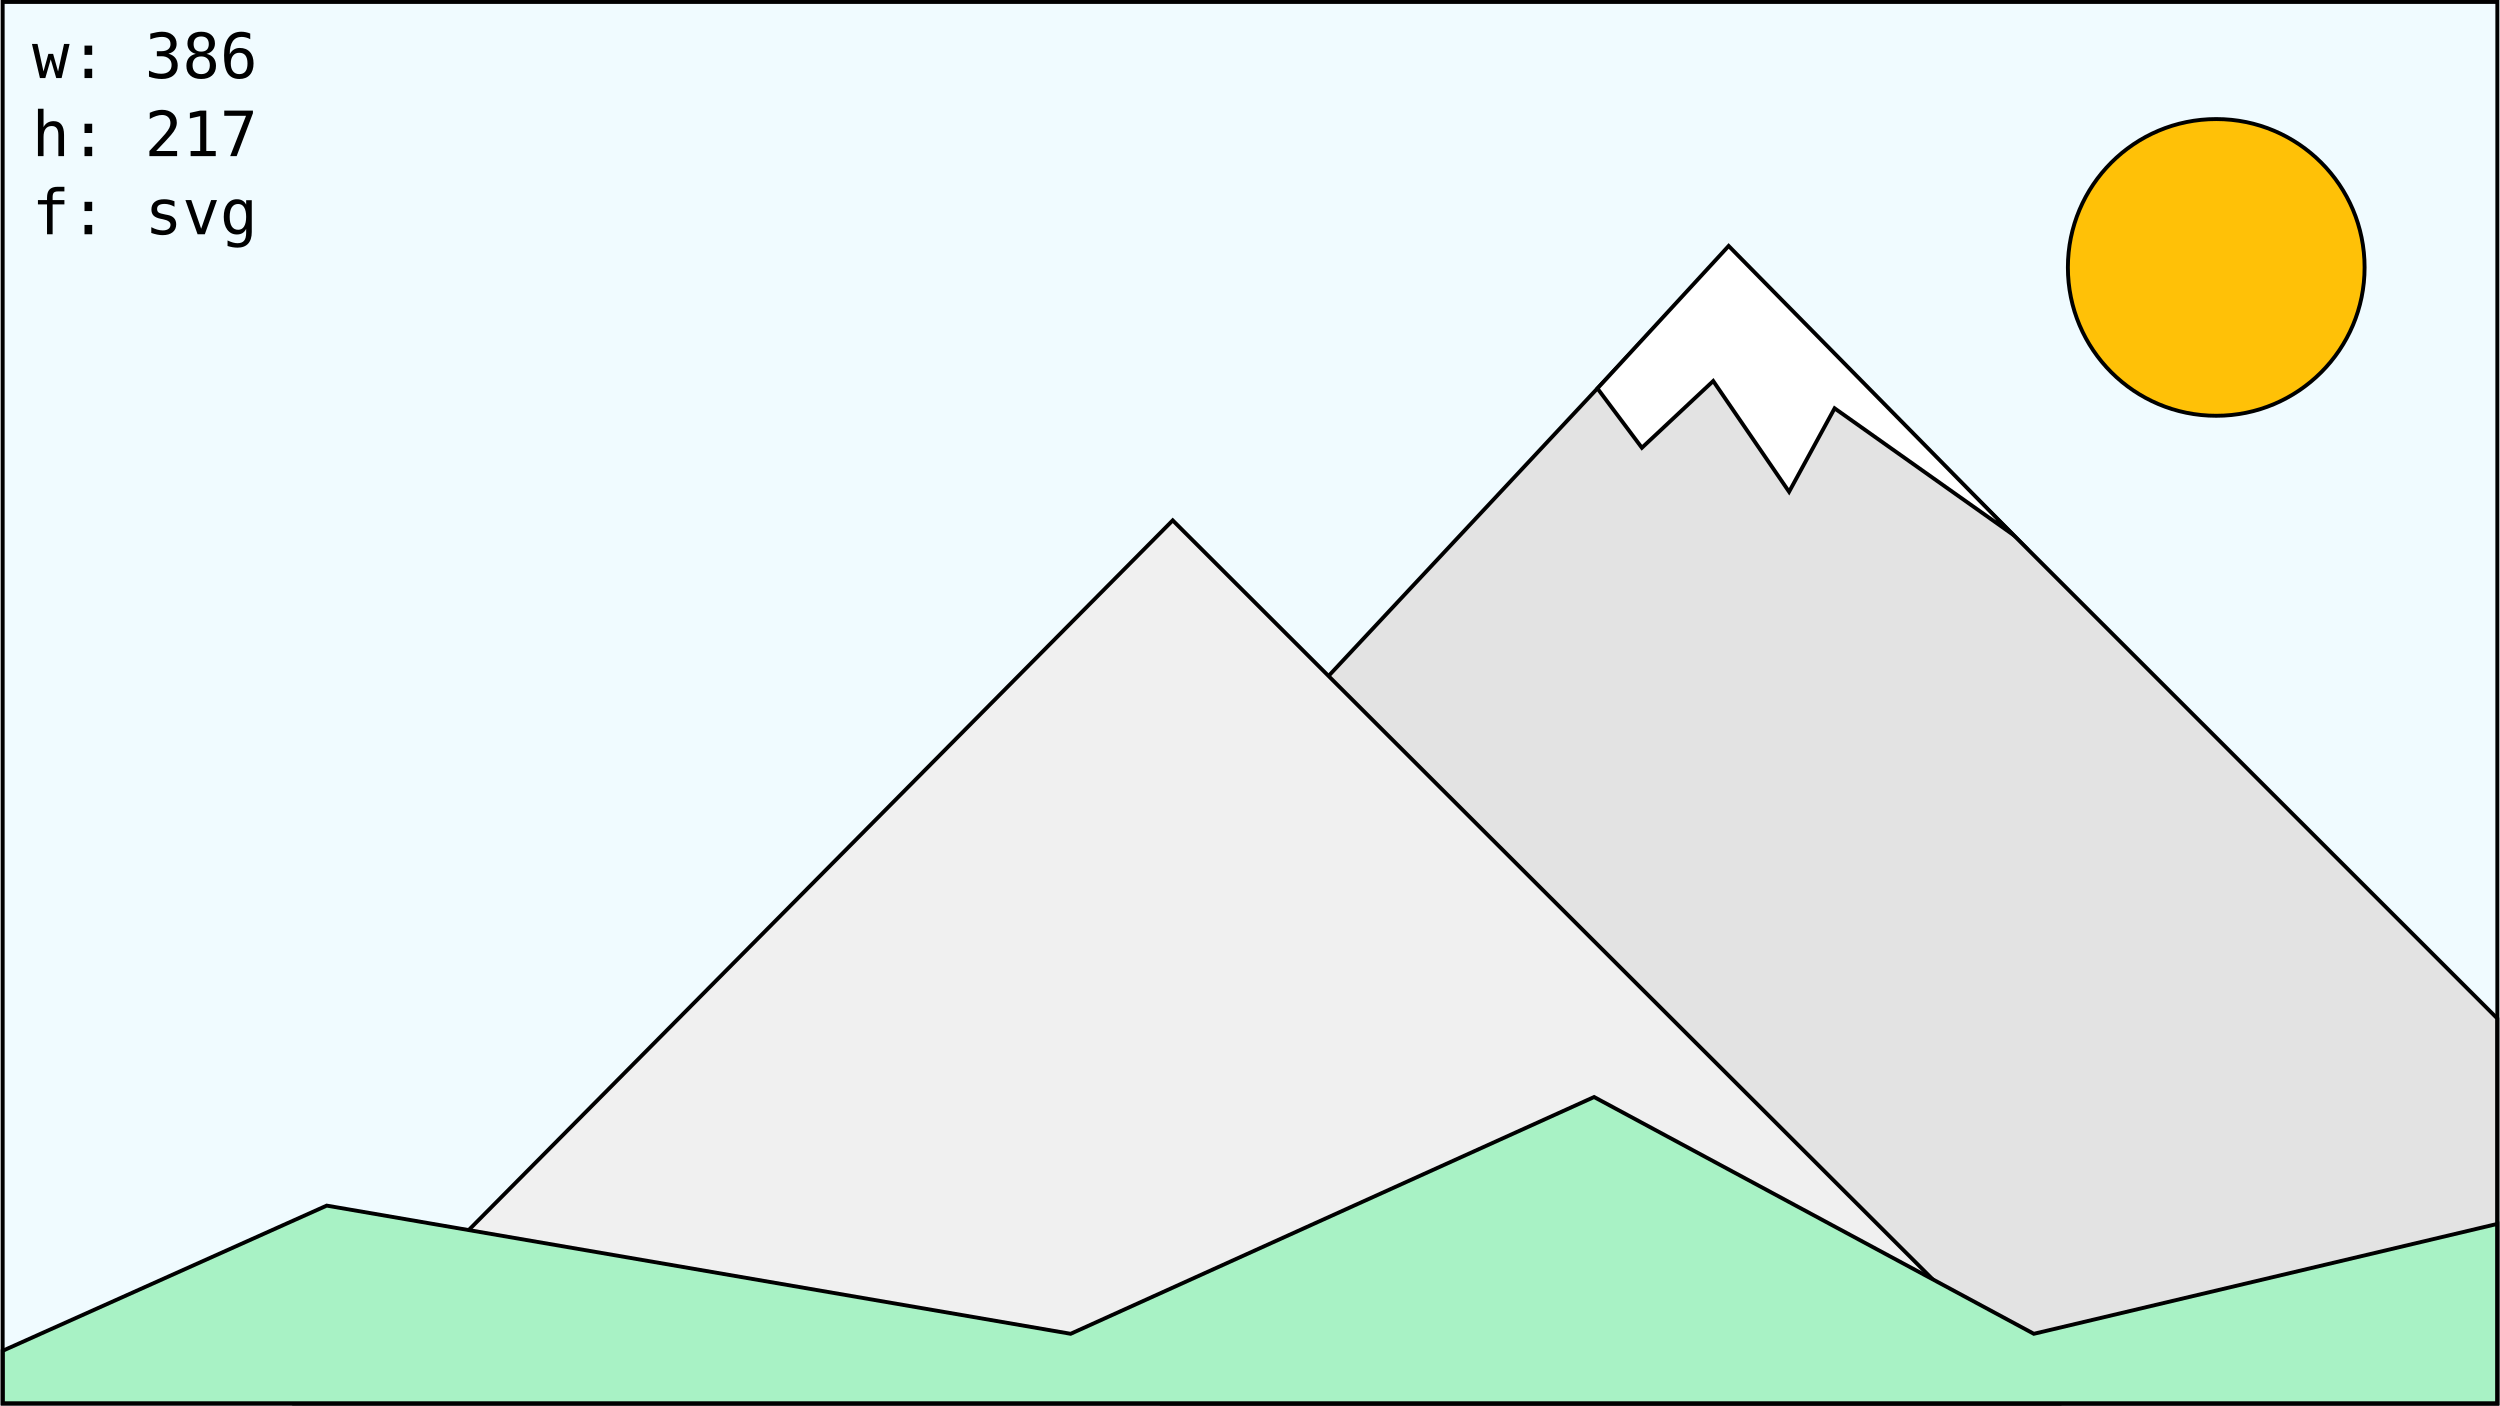
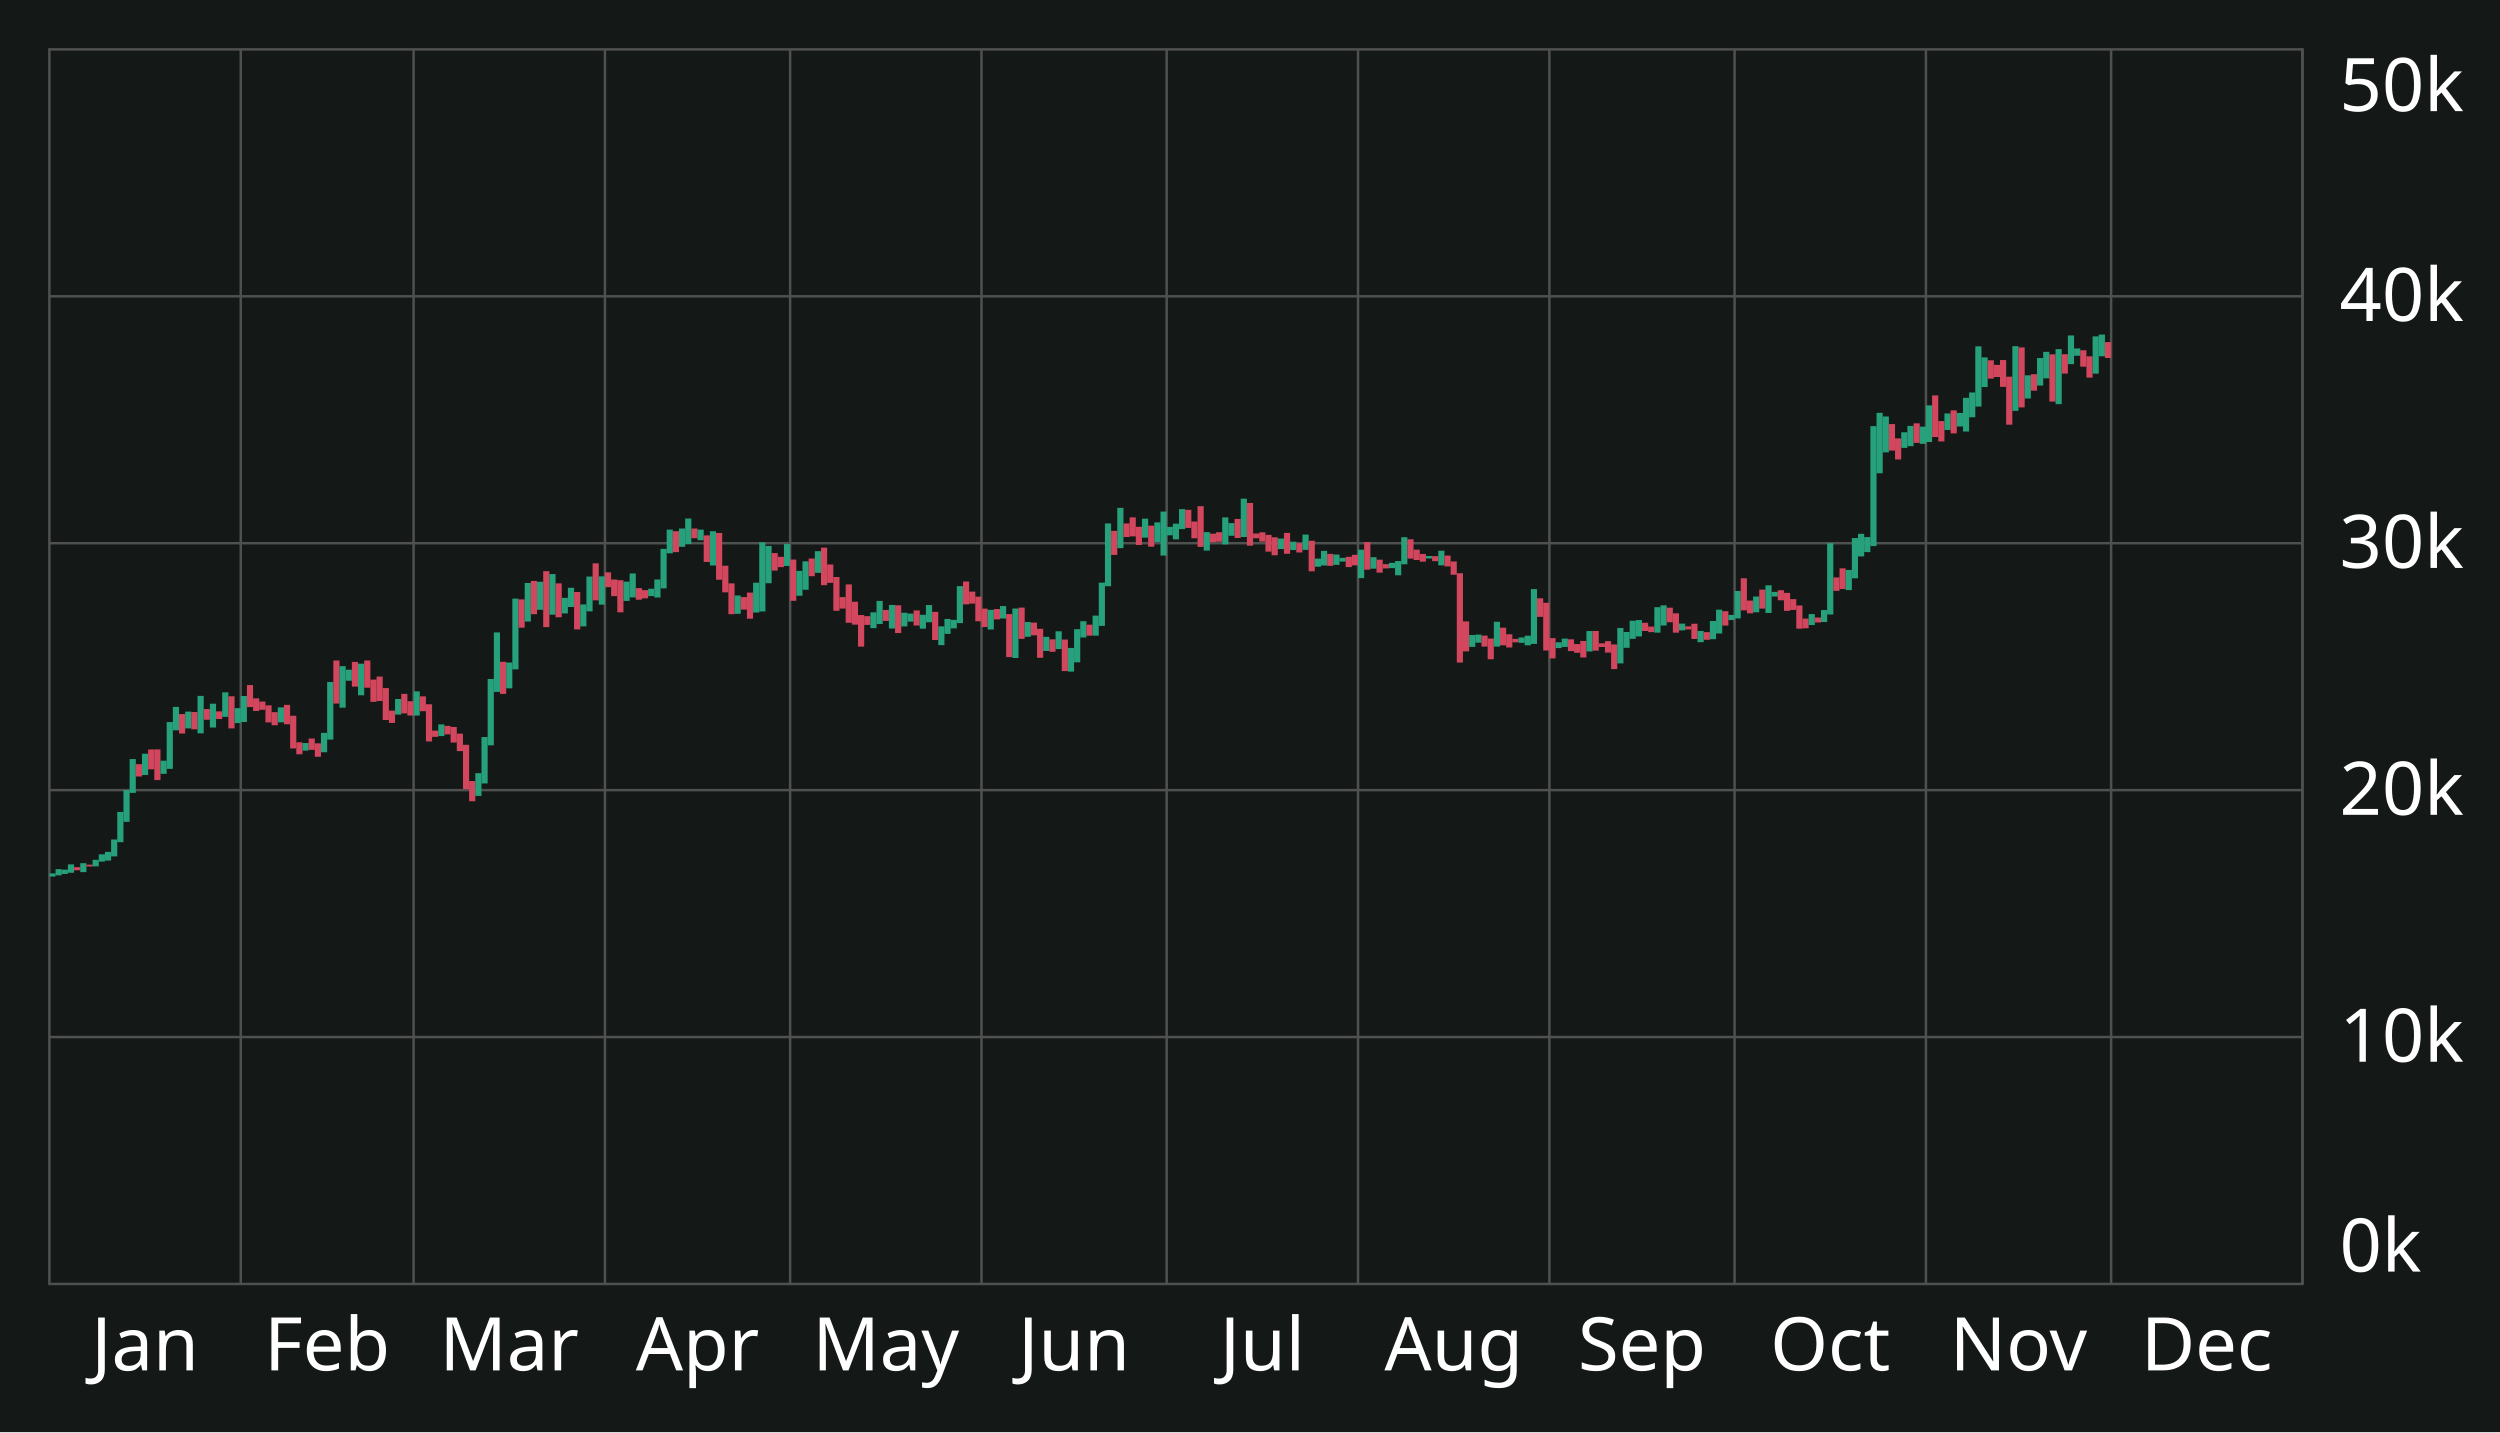
- <svg xmlns="http://www.w3.org/2000/svg" width="386" height="217" viewBox="0 0 640 360" fill="none">
-   <rect width="640" height="360" fill="#F0FBFF" />
-   <path d="M297.437 359V359.5H297.937H639H639.5V359V261.09V260.883L639.353 260.736L442.685 64.201L442.319 63.836L441.966 64.213L297.572 218.656L297.437 218.8V218.997V359Z" fill="#E3E3E3" stroke="black" />
-   <path d="M409 99.5L442.603 63L515.5 137L469.744 104.591L458.083 125.97L438.648 97.595L420.379 114.698L409 99.5Z" fill="white" stroke="black" stroke-miterlimit="16" />
-   <path d="M525.5 359.5H526.708L525.853 358.646L300.558 133.646L300.203 133.292L299.85 133.648L76.645 358.648L75.8 359.5H77H189H525.5Z" fill="#F0F0F0" stroke="black" />
-   <path d="M274.059 341.648L83.5 308.816L0.5 346V359.5H639.5V313.5L520.776 341.648L408.134 281L274.059 341.648Z" fill="#A8F2C5" stroke="black" />
-   <path d="M605.5 68.502C605.5 89.487 588.487 106.5 567.502 106.5C546.513 106.5 529.5 89.487 529.5 68.502C529.5 47.513 546.513 30.5 567.502 30.5C588.487 30.5 605.5 47.513 605.5 68.502Z" fill="#FFC107" stroke="black" />
-   <rect x="0.5" y="0.5" width="639" height="359" stroke="black" />
-   <text x="8" y="20" font-family="Roboto Mono, monospace" font-size="16" fill="#000000">w: 386</text>
-   <text x="8" y="40" font-family="Roboto Mono, monospace" font-size="16" fill="#000000">h: 217</text>
-   <text x="8" y="60" font-family="Roboto Mono, monospace" font-size="16" fill="#000000">f: svg</text>
+ <svg xmlns="http://www.w3.org/2000/svg" width="405" height="232" viewBox="0 0 405 232" fill="none">
+   <rect x="0" y="0" width="405" height="232" fill="#141817" />
+   <polygon points="8,8 373,8 373,208 8,208" stroke="#4F5150" stroke-width="0.4" />
+   <text x="23.5" y="222" fill="white" font-family="system-ui" font-size="12" text-anchor="middle">Jan</text>
+   <line x1="39" y1="8" x2="39" y2="208" stroke="#4F5150" stroke-width="0.4" />
+   <text x="53" y="222" fill="white" font-family="system-ui" font-size="12" text-anchor="middle">Feb</text>
+   <line x1="67" y1="8" x2="67" y2="208" stroke="#4F5150" stroke-width="0.4" />
+   <text x="82.5" y="222" fill="white" font-family="system-ui" font-size="12" text-anchor="middle">Mar</text>
+   <line x1="98" y1="8" x2="98" y2="208" stroke="#4F5150" stroke-width="0.4" />
+   <text x="113" y="222" fill="white" font-family="system-ui" font-size="12" text-anchor="middle">Apr</text>
+   <line x1="128" y1="8" x2="128" y2="208" stroke="#4F5150" stroke-width="0.4" />
+   <text x="143.5" y="222" fill="white" font-family="system-ui" font-size="12" text-anchor="middle">May</text>
+   <line x1="159" y1="8" x2="159" y2="208" stroke="#4F5150" stroke-width="0.4" />
+   <text x="174" y="222" fill="white" font-family="system-ui" font-size="12" text-anchor="middle">Jun</text>
+   <line x1="189" y1="8" x2="189" y2="208" stroke="#4F5150" stroke-width="0.4" />
+   <text x="204.5" y="222" fill="white" font-family="system-ui" font-size="12" text-anchor="middle">Jul</text>
+   <line x1="220" y1="8" x2="220" y2="208" stroke="#4F5150" stroke-width="0.4" />
+   <text x="235.5" y="222" fill="white" font-family="system-ui" font-size="12" text-anchor="middle">Aug</text>
+   <line x1="251" y1="8" x2="251" y2="208" stroke="#4F5150" stroke-width="0.4" />
+   <text x="266" y="222" fill="white" font-family="system-ui" font-size="12" text-anchor="middle">Sep</text>
+   <line x1="281" y1="8" x2="281" y2="208" stroke="#4F5150" stroke-width="0.4" />
+   <text x="296.5" y="222" fill="white" font-family="system-ui" font-size="12" text-anchor="middle">Oct</text>
+   <line x1="312" y1="8" x2="312" y2="208" stroke="#4F5150" stroke-width="0.4" />
+   <text x="327" y="222" fill="white" font-family="system-ui" font-size="12" text-anchor="middle">Nov</text>
+   <line x1="342" y1="8" x2="342" y2="208" stroke="#4F5150" stroke-width="0.4" />
+   <text x="357.5" y="222" fill="white" font-family="system-ui" font-size="12" text-anchor="middle">Dec</text>
+   <line x1="373" y1="8" x2="373" y2="208" stroke="#4F5150" stroke-width="0.4" />
+   <line x1="8" y1="168" x2="373" y2="168" stroke="#4F5150" stroke-width="0.4" />
+   <line x1="8" y1="128" x2="373" y2="128" stroke="#4F5150" stroke-width="0.4" />
+   <line x1="8" y1="88" x2="373" y2="88" stroke="#4F5150" stroke-width="0.4" />
+   <line x1="8" y1="48" x2="373" y2="48" stroke="#4F5150" stroke-width="0.4" />
+   <text x="379" y="206" fill="white" font-family="system-ui" font-size="12" text-anchor="left"> 0k</text>
+   <text x="379" y="172" fill="white" font-family="system-ui" font-size="12" text-anchor="left">10k</text>
+   <text x="379" y="132" fill="white" font-family="system-ui" font-size="12" text-anchor="left">20k</text>
+   <text x="379" y="92" fill="white" font-family="system-ui" font-size="12" text-anchor="left">30k</text>
+   <text x="379" y="52" fill="white" font-family="system-ui" font-size="12" text-anchor="left">40k</text>
+   <text x="379" y="18" fill="white" font-family="system-ui" font-size="12" text-anchor="left">50k</text>
+   <line x1="8.5" y1="142.004" x2="8.5" y2="141.488" stroke="#26A17B" stroke-width="1" />
+   <line x1="9.5" y1="141.805" x2="9.5" y2="140.803" stroke="#26A17B" stroke-width="1" />
+   <line x1="10.5" y1="141.579" x2="10.5" y2="140.886" stroke="#26A17B" stroke-width="1" />
+   <line x1="11.5" y1="141.389" x2="11.5" y2="140.033" stroke="#26A17B" stroke-width="1" />
+   <line x1="12.5" y1="140.988" x2="12.5" y2="140.481" stroke="#D2475E" stroke-width="1" />
+   <line x1="13.5" y1="141.284" x2="13.5" y2="139.836" stroke="#26A17B" stroke-width="1" />
+   <line x1="14.5" y1="140.368" x2="14.5" y2="140.072" stroke="#D2475E" stroke-width="1" />
+   <line x1="15.5" y1="140.356" x2="15.5" y2="139.292" stroke="#26A17B" stroke-width="1" />
+   <line x1="16.5" y1="139.581" x2="16.5" y2="138.405" stroke="#26A17B" stroke-width="1" />
+   <line x1="17.5" y1="139.415" x2="17.5" y2="138.004" stroke="#26A17B" stroke-width="1" />
+   <line x1="18.5" y1="138.738" x2="18.5" y2="136" stroke="#26A17B" stroke-width="1" />
+   <line x1="19.5" y1="136.432" x2="19.5" y2="131.532" stroke="#26A17B" stroke-width="1" />
+   <line x1="20.5" y1="133.144" x2="20.5" y2="128" stroke="#26A17B" stroke-width="1" />
+   <line x1="21.5" y1="128.448" x2="21.5" y2="122.968" stroke="#26A17B" stroke-width="1" />
+   <line x1="22.5" y1="125.796" x2="22.5" y2="123.797" stroke="#D2475E" stroke-width="1" />
+   <line x1="23.5" y1="125.554" x2="23.5" y2="122.104" stroke="#26A17B" stroke-width="1" />
+   <line x1="24.5" y1="124.635" x2="24.5" y2="121.41" stroke="#D2475E" stroke-width="1" />
+   <line x1="25.5" y1="126.371" x2="25.5" y2="121.4" stroke="#D2475E" stroke-width="1" />
+   <line x1="26.5" y1="125.363" x2="26.5" y2="123.232" stroke="#26A17B" stroke-width="1" />
+   <line x1="27.5" y1="124.555" x2="27.5" y2="116.976" stroke="#26A17B" stroke-width="1" />
+   <line x1="28.5" y1="118.312" x2="28.5" y2="114.513" stroke="#26A17B" stroke-width="1" />
+   <line x1="29.5" y1="118.831" x2="29.5" y2="115.685" stroke="#D2475E" stroke-width="1" />
+   <line x1="30.5" y1="118" x2="30.5" y2="115.28" stroke="#26A17B" stroke-width="1" />
+   <line x1="31.5" y1="118.148" x2="31.5" y2="115.351" stroke="#D2475E" stroke-width="1" />
+   <line x1="32.5" y1="118.8" x2="32.5" y2="112.733" stroke="#26A17B" stroke-width="1" />
+   <line x1="33.5" y1="116.6" x2="33.5" y2="114.87" stroke="#D2475E" stroke-width="1" />
+   <line x1="34.5" y1="117.86" x2="34.5" y2="114" stroke="#26A17B" stroke-width="1" />
+   <line x1="35.5" y1="116.486" x2="35.5" y2="115.244" stroke="#D2475E" stroke-width="1" />
+   <line x1="36.5" y1="116.129" x2="36.5" y2="112.158" stroke="#26A17B" stroke-width="1" />
+   <line x1="37.5" y1="118" x2="37.5" y2="112.798" stroke="#D2475E" stroke-width="1" />
+   <line x1="38.5" y1="117.141" x2="38.5" y2="114.72" stroke="#26A17B" stroke-width="1" />
+   <line x1="39.5" y1="116.959" x2="39.5" y2="112.749" stroke="#26A17B" stroke-width="1" />
+   <line x1="40.5" y1="114.547" x2="40.5" y2="110.98" stroke="#D2475E" stroke-width="1" />
+   <line x1="41.5" y1="115.182" x2="41.5" y2="113.137" stroke="#D2475E" stroke-width="1" />
+   <line x1="42.5" y1="114.984" x2="42.5" y2="113.649" stroke="#D2475E" stroke-width="1" />
+   <line x1="43.5" y1="117.028" x2="43.5" y2="114.267" stroke="#D2475E" stroke-width="1" />
+   <line x1="44.5" y1="117.487" x2="44.5" y2="115.367" stroke="#D2475E" stroke-width="1" />
+   <line x1="45.5" y1="117.017" x2="45.5" y2="114.599" stroke="#26A17B" stroke-width="1" />
+   <line x1="46.5" y1="117.337" x2="46.5" y2="114.192" stroke="#D2475E" stroke-width="1" />
+   <line x1="47.5" y1="121.248" x2="47.5" y2="115.954" stroke="#D2475E" stroke-width="1" />
+   <line x1="48.5" y1="122.196" x2="48.5" y2="120.247" stroke="#D2475E" stroke-width="1" />
+   <line x1="49.5" y1="121.601" x2="49.5" y2="120.375" stroke="#26A17B" stroke-width="1" />
+   <line x1="50.5" y1="121.48" x2="50.5" y2="119.64" stroke="#D2475E" stroke-width="1" />
+   <line x1="51.5" y1="122.596" x2="51.5" y2="120.42" stroke="#D2475E" stroke-width="1" />
+   <line x1="52.5" y1="121.869" x2="52.5" y2="118.724" stroke="#26A17B" stroke-width="1" />
+   <line x1="53.5" y1="119.811" x2="53.5" y2="110.48" stroke="#26A17B" stroke-width="1" />
+   <line x1="54.5" y1="113.979" x2="54.5" y2="107" stroke="#D2475E" stroke-width="1" />
+   <line x1="55.5" y1="114.643" x2="55.5" y2="107.916" stroke="#26A17B" stroke-width="1" />
+   <line x1="56.5" y1="110.28" x2="56.5" y2="108.492" stroke="#26A17B" stroke-width="1" />
+   <line x1="57.5" y1="111.23" x2="57.5" y2="107.232" stroke="#D2475E" stroke-width="1" />
+   <line x1="58.5" y1="112.637" x2="58.5" y2="107.515" stroke="#26A17B" stroke-width="1" />
+   <line x1="59.5" y1="111.407" x2="59.5" y2="107" stroke="#D2475E" stroke-width="1" />
+   <line x1="60.5" y1="113.701" x2="60.5" y2="110.096" stroke="#D2475E" stroke-width="1" />
+   <line x1="61.5" y1="113.568" x2="61.5" y2="109.602" stroke="#D2475E" stroke-width="1" />
+   <line x1="62.5" y1="116.635" x2="62.5" y2="111.471" stroke="#D2475E" stroke-width="1" />
+   <line x1="63.5" y1="117.112" x2="63.5" y2="115.123" stroke="#D2475E" stroke-width="1" />
+   <line x1="64.5" y1="115.763" x2="64.5" y2="113.24" stroke="#26A17B" stroke-width="1" />
+   <line x1="65.5" y1="115.573" x2="65.5" y2="112.408" stroke="#D2475E" stroke-width="1" />
+   <line x1="66.5" y1="115.916" x2="66.5" y2="113.6" stroke="#D2475E" stroke-width="1" />
+   <line x1="67.5" y1="115.92" x2="67.5" y2="112" stroke="#26A17B" stroke-width="1" />
+   <line x1="68.5" y1="115.216" x2="68.5" y2="112.812" stroke="#D2475E" stroke-width="1" />
+   <line x1="69.5" y1="120.115" x2="69.5" y2="114.092" stroke="#D2475E" stroke-width="1" />
+   <line x1="70.5" y1="119.372" x2="70.5" y2="118.36" stroke="#D2475E" stroke-width="1" />
+   <line x1="71.5" y1="119.243" x2="71.5" y2="117.352" stroke="#26A17B" stroke-width="1" />
+   <line x1="72.5" y1="118.968" x2="72.5" y2="117.591" stroke="#D2475E" stroke-width="1" />
+   <line x1="73.5" y1="120.292" x2="73.5" y2="117.768" stroke="#D2475E" stroke-width="1" />
+   <line x1="74.5" y1="121.68" x2="74.5" y2="118.852" stroke="#D2475E" stroke-width="1" />
+   <line x1="75.5" y1="127.829" x2="75.5" y2="120.66" stroke="#D2475E" stroke-width="1" />
+   <line x1="76.5" y1="129.804" x2="76.5" y2="126.529" stroke="#D2475E" stroke-width="1" />
+   <line x1="77.5" y1="128.94" x2="77.5" y2="125.254" stroke="#26A17B" stroke-width="1" />
+   <line x1="78.5" y1="126.918" x2="78.5" y2="119.4" stroke="#26A17B" stroke-width="1" />
+   <line x1="79.5" y1="120.744" x2="79.5" y2="110" stroke="#26A17B" stroke-width="1" />
+   <line x1="80.5" y1="112.094" x2="80.5" y2="102.453" stroke="#26A17B" stroke-width="1" />
+   <line x1="81.5" y1="112.412" x2="81.5" y2="107.212" stroke="#D2475E" stroke-width="1" />
+   <line x1="82.5" y1="111.508" x2="82.5" y2="107.33" stroke="#26A17B" stroke-width="1" />
+   <line x1="83.5" y1="108.44" x2="83.5" y2="96.973" stroke="#26A17B" stroke-width="1" />
+   <line x1="84.5" y1="101.688" x2="84.5" y2="97.101" stroke="#D2475E" stroke-width="1" />
+   <line x1="85.5" y1="100.691" x2="85.5" y2="94.44" stroke="#26A17B" stroke-width="1" />
+   <line x1="86.5" y1="99.502" x2="86.5" y2="94.112" stroke="#D2475E" stroke-width="1" />
+   <line x1="87.5" y1="98.788" x2="87.5" y2="94.246" stroke="#26A17B" stroke-width="1" />
+   <line x1="88.5" y1="101.593" x2="88.5" y2="92.528" stroke="#D2475E" stroke-width="1" />
+   <line x1="89.5" y1="99.58" x2="89.5" y2="93" stroke="#26A17B" stroke-width="1" />
+   <line x1="90.5" y1="100" x2="90.5" y2="94.503" stroke="#D2475E" stroke-width="1" />
+   <line x1="91.5" y1="99.376" x2="91.5" y2="96.851" stroke="#26A17B" stroke-width="1" />
+   <line x1="92.5" y1="98.329" x2="92.5" y2="95.222" stroke="#26A17B" stroke-width="1" />
+   <line x1="93.5" y1="101.967" x2="93.5" y2="95.905" stroke="#D2475E" stroke-width="1" />
+   <line x1="94.5" y1="101.473" x2="94.5" y2="97.92" stroke="#26A17B" stroke-width="1" />
+   <line x1="95.5" y1="99.04" x2="95.5" y2="93.4" stroke="#26A17B" stroke-width="1" />
+   <line x1="96.5" y1="97.256" x2="96.5" y2="91.261" stroke="#D2475E" stroke-width="1" />
+   <line x1="97.5" y1="97.953" x2="97.5" y2="93.373" stroke="#26A17B" stroke-width="1" />
+   <line x1="98.5" y1="95.119" x2="98.5" y2="92.721" stroke="#D2475E" stroke-width="1" />
+   <line x1="99.5" y1="96.574" x2="99.5" y2="93.88" stroke="#D2475E" stroke-width="1" />
+   <line x1="100.5" y1="99.199" x2="100.5" y2="93.996" stroke="#D2475E" stroke-width="1" />
+   <line x1="101.5" y1="97.349" x2="101.5" y2="94.222" stroke="#26A17B" stroke-width="1" />
+   <line x1="102.5" y1="96.78" x2="102.5" y2="92.9" stroke="#26A17B" stroke-width="1" />
+   <line x1="103.5" y1="97.156" x2="103.5" y2="95.272" stroke="#D2475E" stroke-width="1" />
+   <line x1="104.5" y1="96.932" x2="104.5" y2="95.6" stroke="#D2475E" stroke-width="1" />
+   <line x1="105.5" y1="96.564" x2="105.5" y2="95.38" stroke="#26A17B" stroke-width="1" />
+   <line x1="106.5" y1="96.8" x2="106.5" y2="93.88" stroke="#26A17B" stroke-width="1" />
+   <line x1="107.5" y1="95.32" x2="107.5" y2="88.92" stroke="#26A17B" stroke-width="1" />
+   <line x1="108.5" y1="89.64" x2="108.5" y2="85.8" stroke="#26A17B" stroke-width="1" />
+   <line x1="109.5" y1="89.45" x2="109.5" y2="86.056" stroke="#D2475E" stroke-width="1" />
+   <line x1="110.5" y1="88.582" x2="110.5" y2="85.62" stroke="#26A17B" stroke-width="1" />
+   <line x1="111.5" y1="88.136" x2="111.5" y2="84" stroke="#26A17B" stroke-width="1" />
+   <line x1="112.5" y1="87.192" x2="112.5" y2="85.618" stroke="#D2475E" stroke-width="1" />
+   <line x1="113.5" y1="87.52" x2="113.5" y2="85.8" stroke="#26A17B" stroke-width="1" />
+   <line x1="114.5" y1="91.037" x2="114.5" y2="86.736" stroke="#D2475E" stroke-width="1" />
+   <line x1="115.5" y1="91.613" x2="115.5" y2="86.06" stroke="#26A17B" stroke-width="1" />
+   <line x1="116.5" y1="93.92" x2="116.5" y2="86.346" stroke="#D2475E" stroke-width="1" />
+   <line x1="117.5" y1="95.96" x2="117.5" y2="91.647" stroke="#D2475E" stroke-width="1" />
+   <line x1="118.5" y1="99.5" x2="118.5" y2="94.504" stroke="#D2475E" stroke-width="1" />
+   <line x1="119.5" y1="99.439" x2="119.5" y2="96.469" stroke="#26A17B" stroke-width="1" />
+   <line x1="120.5" y1="98.755" x2="120.5" y2="96.733" stroke="#D2475E" stroke-width="1" />
+   <line x1="121.5" y1="100.229" x2="121.5" y2="96" stroke="#D2475E" stroke-width="1" />
+   <line x1="122.5" y1="99.232" x2="122.5" y2="94.4" stroke="#26A17B" stroke-width="1" />
+   <line x1="123.5" y1="99.06" x2="123.5" y2="87.856" stroke="#26A17B" stroke-width="1" />
+   <line x1="124.5" y1="94.485" x2="124.5" y2="88.44" stroke="#26A17B" stroke-width="1" />
+   <line x1="125.5" y1="92.436" x2="125.5" y2="89.602" stroke="#D2475E" stroke-width="1" />
+   <line x1="126.5" y1="91.876" x2="126.5" y2="90.204" stroke="#D2475E" stroke-width="1" />
+   <line x1="127.5" y1="91.682" x2="127.5" y2="88.122" stroke="#26A17B" stroke-width="1" />
+   <line x1="128.5" y1="97.332" x2="128.5" y2="90.651" stroke="#D2475E" stroke-width="1" />
+   <line x1="129.5" y1="96.512" x2="129.5" y2="92.48" stroke="#26A17B" stroke-width="1" />
+   <line x1="130.5" y1="95.545" x2="130.5" y2="90.933" stroke="#26A17B" stroke-width="1" />
+   <line x1="131.5" y1="93.345" x2="131.5" y2="90.481" stroke="#D2475E" stroke-width="1" />
+   <line x1="132.5" y1="92.8" x2="132.5" y2="89.292" stroke="#26A17B" stroke-width="1" />
+   <line x1="133.5" y1="94.8" x2="133.5" y2="88.72" stroke="#D2475E" stroke-width="1" />
+   <line x1="134.5" y1="94.419" x2="134.5" y2="91.447" stroke="#D2475E" stroke-width="1" />
+   <line x1="135.5" y1="98.952" x2="135.5" y2="93.476" stroke="#D2475E" stroke-width="1" />
+   <line x1="136.5" y1="98.588" x2="136.5" y2="96.728" stroke="#D2475E" stroke-width="1" />
+   <line x1="137.5" y1="100.892" x2="137.5" y2="94.674" stroke="#D2475E" stroke-width="1" />
+   <line x1="138.5" y1="101.192" x2="138.5" y2="97.479" stroke="#D2475E" stroke-width="1" />
+   <line x1="139.5" y1="104.754" x2="139.5" y2="99.636" stroke="#D2475E" stroke-width="1" />
+   <line x1="140.5" y1="101.232" x2="140.5" y2="99.818" stroke="#D2475E" stroke-width="1" />
+   <line x1="141.5" y1="101.758" x2="141.5" y2="99.2" stroke="#26A17B" stroke-width="1" />
+   <line x1="142.5" y1="101.096" x2="142.5" y2="97.346" stroke="#26A17B" stroke-width="1" />
+   <line x1="143.5" y1="100.592" x2="143.5" y2="98.812" stroke="#D2475E" stroke-width="1" />
+   <line x1="144.5" y1="101.821" x2="144.5" y2="98" stroke="#26A17B" stroke-width="1" />
+   <line x1="145.5" y1="102.555" x2="145.5" y2="98.059" stroke="#D2475E" stroke-width="1" />
+   <line x1="146.5" y1="101.48" x2="146.5" y2="99.266" stroke="#26A17B" stroke-width="1" />
+   <line x1="147.5" y1="100.7" x2="147.5" y2="99.4" stroke="#26A17B" stroke-width="1" />
+   <line x1="148.5" y1="101.336" x2="148.5" y2="98.89" stroke="#D2475E" stroke-width="1" />
+   <line x1="149.5" y1="101.847" x2="149.5" y2="99.6" stroke="#26A17B" stroke-width="1" />
+   <line x1="150.5" y1="100.808" x2="150.5" y2="98.017" stroke="#26A17B" stroke-width="1" />
+   <line x1="151.5" y1="103.678" x2="151.5" y2="99.122" stroke="#D2475E" stroke-width="1" />
+   <line x1="152.5" y1="104.512" x2="152.5" y2="101.472" stroke="#26A17B" stroke-width="1" />
+   <line x1="153.5" y1="102.691" x2="153.5" y2="100.271" stroke="#26A17B" stroke-width="1" />
+   <line x1="154.5" y1="101.796" x2="154.5" y2="100.42" stroke="#26A17B" stroke-width="1" />
+   <line x1="155.5" y1="100.943" x2="155.5" y2="94.955" stroke="#26A17B" stroke-width="1" />
+   <line x1="156.5" y1="97.902" x2="156.5" y2="94.211" stroke="#D2475E" stroke-width="1" />
+   <line x1="157.5" y1="97.784" x2="157.5" y2="95.846" stroke="#D2475E" stroke-width="1" />
+   <line x1="158.5" y1="100.644" x2="158.5" y2="96.658" stroke="#D2475E" stroke-width="1" />
+   <line x1="159.5" y1="101.58" x2="159.5" y2="98.6" stroke="#D2475E" stroke-width="1" />
+   <line x1="160.5" y1="101.98" x2="160.5" y2="98.8" stroke="#26A17B" stroke-width="1" />
+   <line x1="161.5" y1="100.34" x2="161.5" y2="98.667" stroke="#D2475E" stroke-width="1" />
+   <line x1="162.5" y1="100.196" x2="162.5" y2="98.18" stroke="#26A17B" stroke-width="1" />
+   <line x1="163.5" y1="106.448" x2="163.5" y2="99.483" stroke="#D2475E" stroke-width="1" />
+   <line x1="164.5" y1="106.596" x2="164.5" y2="98.579" stroke="#26A17B" stroke-width="1" />
+   <line x1="165.5" y1="103.5" x2="165.5" y2="98.433" stroke="#D2475E" stroke-width="1" />
+   <line x1="166.5" y1="103.16" x2="166.5" y2="100.76" stroke="#26A17B" stroke-width="1" />
+   <line x1="167.5" y1="102.92" x2="167.5" y2="100.867" stroke="#D2475E" stroke-width="1" />
+   <line x1="168.5" y1="106.568" x2="168.5" y2="101.865" stroke="#D2475E" stroke-width="1" />
+   <line x1="169.5" y1="105.461" x2="169.5" y2="103.172" stroke="#26A17B" stroke-width="1" />
+   <line x1="170.5" y1="105.592" x2="170.5" y2="103.574" stroke="#D2475E" stroke-width="1" />
+   <line x1="171.5" y1="105.15" x2="171.5" y2="102.267" stroke="#26A17B" stroke-width="1" />
+   <line x1="172.5" y1="108.718" x2="172.5" y2="103.608" stroke="#D2475E" stroke-width="1" />
+   <line x1="173.5" y1="108.8" x2="173.5" y2="104.964" stroke="#26A17B" stroke-width="1" />
+   <line x1="174.5" y1="107.298" x2="174.5" y2="101.928" stroke="#26A17B" stroke-width="1" />
+   <line x1="175.5" y1="103.276" x2="175.5" y2="100.64" stroke="#26A17B" stroke-width="1" />
+   <line x1="176.5" y1="102.977" x2="176.5" y2="101.2" stroke="#D2475E" stroke-width="1" />
+   <line x1="177.5" y1="102.974" x2="177.5" y2="99.728" stroke="#26A17B" stroke-width="1" />
+   <line x1="178.5" y1="101.392" x2="178.5" y2="94.389" stroke="#26A17B" stroke-width="1" />
+   <line x1="179.5" y1="94.968" x2="179.5" y2="84.8" stroke="#26A17B" stroke-width="1" />
+   <line x1="180.5" y1="89.898" x2="180.5" y2="86" stroke="#D2475E" stroke-width="1" />
+   <line x1="181.5" y1="88.8" x2="181.5" y2="82.272" stroke="#26A17B" stroke-width="1" />
+   <line x1="182.5" y1="87" x2="182.5" y2="84.8" stroke="#D2475E" stroke-width="1" />
+   <line x1="183.5" y1="86.89" x2="183.5" y2="83.816" stroke="#D2475E" stroke-width="1" />
+   <line x1="184.5" y1="88.28" x2="184.5" y2="85.336" stroke="#D2475E" stroke-width="1" />
+   <line x1="185.5" y1="87.095" x2="185.5" y2="84.02" stroke="#26A17B" stroke-width="1" />
+   <line x1="186.5" y1="88.565" x2="186.5" y2="85.161" stroke="#D2475E" stroke-width="1" />
+   <line x1="187.5" y1="87.8" x2="187.5" y2="84.624" stroke="#26A17B" stroke-width="1" />
+   <line x1="188.5" y1="90" x2="188.5" y2="82.872" stroke="#26A17B" stroke-width="1" />
+   <line x1="189.5" y1="86.718" x2="189.5" y2="85.354" stroke="#26A17B" stroke-width="1" />
+   <line x1="190.5" y1="87.38" x2="190.5" y2="84.836" stroke="#26A17B" stroke-width="1" />
+   <line x1="191.5" y1="85.719" x2="191.5" y2="82.48" stroke="#26A17B" stroke-width="1" />
+   <line x1="192.5" y1="85.52" x2="192.5" y2="82.597" stroke="#D2475E" stroke-width="1" />
+   <line x1="193.5" y1="87.2" x2="193.5" y2="84.488" stroke="#D2475E" stroke-width="1" />
+   <line x1="194.5" y1="88.598" x2="194.5" y2="82" stroke="#D2475E" stroke-width="1" />
+   <line x1="195.5" y1="89.196" x2="195.5" y2="86.204" stroke="#26A17B" stroke-width="1" />
+   <line x1="196.5" y1="87.822" x2="196.5" y2="86.453" stroke="#D2475E" stroke-width="1" />
+   <line x1="197.5" y1="87.756" x2="197.5" y2="86.218" stroke="#D2475E" stroke-width="1" />
+   <line x1="198.5" y1="88.2" x2="198.5" y2="83.817" stroke="#26A17B" stroke-width="1" />
+   <line x1="199.5" y1="86.8" x2="199.5" y2="84.745" stroke="#26A17B" stroke-width="1" />
+   <line x1="200.5" y1="87.16" x2="200.5" y2="84.067" stroke="#D2475E" stroke-width="1" />
+   <line x1="201.5" y1="86.996" x2="201.5" y2="80.783" stroke="#26A17B" stroke-width="1" />
+   <line x1="202.5" y1="88.4" x2="202.5" y2="81.48" stroke="#D2475E" stroke-width="1" />
+   <line x1="203.5" y1="87.2" x2="203.5" y2="86.436" stroke="#D2475E" stroke-width="1" />
+   <line x1="204.5" y1="87.743" x2="204.5" y2="86.234" stroke="#D2475E" stroke-width="1" />
+   <line x1="205.5" y1="89.363" x2="205.5" y2="86.652" stroke="#D2475E" stroke-width="1" />
+   <line x1="206.5" y1="89.952" x2="206.5" y2="87.041" stroke="#D2475E" stroke-width="1" />
+   <line x1="207.5" y1="88.952" x2="207.5" y2="87.244" stroke="#26A17B" stroke-width="1" />
+   <line x1="208.5" y1="89.716" x2="208.5" y2="86.33" stroke="#D2475E" stroke-width="1" />
+   <line x1="209.5" y1="89.095" x2="209.5" y2="87.753" stroke="#26A17B" stroke-width="1" />
+   <line x1="210.5" y1="89.5" x2="210.5" y2="88.004" stroke="#D2475E" stroke-width="1" />
+   <line x1="211.5" y1="89.08" x2="211.5" y2="86.6" stroke="#26A17B" stroke-width="1" />
+   <line x1="212.5" y1="92.552" x2="212.5" y2="87.602" stroke="#D2475E" stroke-width="1" />
+   <line x1="213.5" y1="91.809" x2="213.5" y2="90.496" stroke="#26A17B" stroke-width="1" />
+   <line x1="214.5" y1="91.612" x2="214.5" y2="89.24" stroke="#26A17B" stroke-width="1" />
+   <line x1="215.5" y1="91.665" x2="215.5" y2="89.73" stroke="#D2475E" stroke-width="1" />
+   <line x1="216.5" y1="91.508" x2="216.5" y2="89.831" stroke="#26A17B" stroke-width="1" />
+   <line x1="217.5" y1="90.975" x2="217.5" y2="90.372" stroke="#26A17B" stroke-width="1" />
+   <line x1="218.5" y1="91.867" x2="218.5" y2="90.204" stroke="#D2475E" stroke-width="1" />
+   <line x1="219.5" y1="91.593" x2="219.5" y2="89.88" stroke="#D2475E" stroke-width="1" />
+   <line x1="220.5" y1="93.657" x2="220.5" y2="89.043" stroke="#26A17B" stroke-width="1" />
+   <line x1="221.5" y1="92.29" x2="221.5" y2="87.81" stroke="#D2475E" stroke-width="1" />
+   <line x1="222.5" y1="92.128" x2="222.5" y2="90.267" stroke="#26A17B" stroke-width="1" />
+   <line x1="223.5" y1="92.77" x2="223.5" y2="90.668" stroke="#D2475E" stroke-width="1" />
+   <line x1="224.5" y1="92.085" x2="224.5" y2="91.391" stroke="#D2475E" stroke-width="1" />
+   <line x1="225.5" y1="92.032" x2="225.5" y2="91.18" stroke="#26A17B" stroke-width="1" />
+   <line x1="226.5" y1="93.196" x2="226.5" y2="90.893" stroke="#26A17B" stroke-width="1" />
+   <line x1="227.5" y1="91.414" x2="227.5" y2="87.024" stroke="#26A17B" stroke-width="1" />
+   <line x1="228.5" y1="90.493" x2="228.5" y2="87.36" stroke="#D2475E" stroke-width="1" />
+   <line x1="229.5" y1="90.719" x2="229.5" y2="89.048" stroke="#D2475E" stroke-width="1" />
+   <line x1="230.5" y1="90.99" x2="230.5" y2="89.742" stroke="#D2475E" stroke-width="1" />
+   <line x1="231.5" y1="90.474" x2="231.5" y2="90.075" stroke="#26A17B" stroke-width="1" />
+   <line x1="232.5" y1="90.911" x2="232.5" y2="90.101" stroke="#D2475E" stroke-width="1" />
+   <line x1="233.5" y1="91.59" x2="233.5" y2="89.219" stroke="#26A17B" stroke-width="1" />
+   <line x1="234.5" y1="91.762" x2="234.5" y2="90.003" stroke="#D2475E" stroke-width="1" />
+   <line x1="235.5" y1="93.108" x2="235.5" y2="90.961" stroke="#D2475E" stroke-width="1" />
+   <line x1="236.5" y1="107.336" x2="236.5" y2="92.866" stroke="#D2475E" stroke-width="1" />
+   <line x1="237.5" y1="105.524" x2="237.5" y2="100.67" stroke="#D2475E" stroke-width="1" />
+   <line x1="238.5" y1="104.796" x2="238.5" y2="102.876" stroke="#26A17B" stroke-width="1" />
+   <line x1="239.5" y1="104.116" x2="239.5" y2="102.804" stroke="#26A17B" stroke-width="1" />
+   <line x1="240.5" y1="104.752" x2="240.5" y2="102.966" stroke="#D2475E" stroke-width="1" />
+   <line x1="241.5" y1="106.8" x2="241.5" y2="103.442" stroke="#D2475E" stroke-width="1" />
+   <line x1="242.5" y1="104.749" x2="242.5" y2="100.723" stroke="#26A17B" stroke-width="1" />
+   <line x1="243.5" y1="104.544" x2="243.5" y2="101.689" stroke="#D2475E" stroke-width="1" />
+   <line x1="244.5" y1="104.891" x2="244.5" y2="102.744" stroke="#D2475E" stroke-width="1" />
+   <line x1="245.5" y1="104.056" x2="245.5" y2="103.497" stroke="#D2475E" stroke-width="1" />
+   <line x1="246.5" y1="104.136" x2="246.5" y2="103.271" stroke="#26A17B" stroke-width="1" />
+   <line x1="247.5" y1="104.542" x2="247.5" y2="102.984" stroke="#26A17B" stroke-width="1" />
+   <line x1="248.5" y1="104.312" x2="248.5" y2="95.429" stroke="#26A17B" stroke-width="1" />
+   <line x1="249.5" y1="99.931" x2="249.5" y2="96.926" stroke="#D2475E" stroke-width="1" />
+   <line x1="250.5" y1="105.38" x2="250.5" y2="97.65" stroke="#D2475E" stroke-width="1" />
+   <line x1="251.5" y1="106.665" x2="251.5" y2="103.376" stroke="#D2475E" stroke-width="1" />
+   <line x1="252.5" y1="104.99" x2="252.5" y2="104.05" stroke="#26A17B" stroke-width="1" />
+   <line x1="253.5" y1="104.8" x2="253.5" y2="103.46" stroke="#26A17B" stroke-width="1" />
+   <line x1="254.5" y1="105.475" x2="254.5" y2="103.568" stroke="#D2475E" stroke-width="1" />
+   <line x1="255.5" y1="105.75" x2="255.5" y2="104.338" stroke="#D2475E" stroke-width="1" />
+   <line x1="256.5" y1="106.51" x2="256.5" y2="103.84" stroke="#D2475E" stroke-width="1" />
+   <line x1="257.5" y1="105.538" x2="257.5" y2="102.227" stroke="#26A17B" stroke-width="1" />
+   <line x1="258.5" y1="105.411" x2="258.5" y2="102.218" stroke="#D2475E" stroke-width="1" />
+   <line x1="259.5" y1="104.813" x2="259.5" y2="104.22" stroke="#D2475E" stroke-width="1" />
+   <line x1="260.5" y1="105.718" x2="260.5" y2="103.865" stroke="#D2475E" stroke-width="1" />
+   <line x1="261.5" y1="108.396" x2="261.5" y2="104.397" stroke="#D2475E" stroke-width="1" />
+   <line x1="262.5" y1="107.474" x2="262.5" y2="101.732" stroke="#26A17B" stroke-width="1" />
+   <line x1="263.5" y1="104.943" x2="263.5" y2="102.379" stroke="#26A17B" stroke-width="1" />
+   <line x1="264.5" y1="103.493" x2="264.5" y2="100.558" stroke="#26A17B" stroke-width="1" />
+   <line x1="265.5" y1="103.104" x2="265.5" y2="100.448" stroke="#26A17B" stroke-width="1" />
+   <line x1="266.5" y1="102.22" x2="266.5" y2="100.892" stroke="#D2475E" stroke-width="1" />
+   <line x1="267.5" y1="102.404" x2="267.5" y2="101.507" stroke="#D2475E" stroke-width="1" />
+   <line x1="268.5" y1="102.491" x2="268.5" y2="98.364" stroke="#26A17B" stroke-width="1" />
+   <line x1="269.5" y1="101.329" x2="269.5" y2="98.066" stroke="#26A17B" stroke-width="1" />
+   <line x1="270.5" y1="100.8" x2="270.5" y2="98.445" stroke="#D2475E" stroke-width="1" />
+   <line x1="271.5" y1="102.489" x2="271.5" y2="99.362" stroke="#D2475E" stroke-width="1" />
+   <line x1="272.5" y1="102.125" x2="272.5" y2="101.026" stroke="#26A17B" stroke-width="1" />
+   <line x1="273.5" y1="101.964" x2="273.5" y2="101.469" stroke="#D2475E" stroke-width="1" />
+   <line x1="274.5" y1="103.512" x2="274.5" y2="101.046" stroke="#D2475E" stroke-width="1" />
+   <line x1="275.5" y1="104.038" x2="275.5" y2="102.215" stroke="#26A17B" stroke-width="1" />
+   <line x1="276.5" y1="103.647" x2="276.5" y2="102.41" stroke="#D2475E" stroke-width="1" />
+   <line x1="277.5" y1="103.552" x2="277.5" y2="100.6" stroke="#26A17B" stroke-width="1" />
+   <line x1="278.5" y1="102.63" x2="278.5" y2="98.766" stroke="#26A17B" stroke-width="1" />
+   <line x1="279.5" y1="101.339" x2="279.5" y2="99.02" stroke="#D2475E" stroke-width="1" />
+   <line x1="280.5" y1="100.455" x2="280.5" y2="99.62" stroke="#26A17B" stroke-width="1" />
+   <line x1="281.5" y1="100.184" x2="281.5" y2="95.738" stroke="#26A17B" stroke-width="1" />
+   <line x1="282.5" y1="98.874" x2="282.5" y2="93.68" stroke="#D2475E" stroke-width="1" />
+   <line x1="283.5" y1="99.358" x2="283.5" y2="97.294" stroke="#D2475E" stroke-width="1" />
+   <line x1="284.5" y1="99.192" x2="284.5" y2="96.641" stroke="#26A17B" stroke-width="1" />
+   <line x1="285.5" y1="98.592" x2="285.5" y2="95.518" stroke="#D2475E" stroke-width="1" />
+   <line x1="286.5" y1="99.296" x2="286.5" y2="94.82" stroke="#26A17B" stroke-width="1" />
+   <line x1="287.5" y1="96.632" x2="287.5" y2="95.881" stroke="#26A17B" stroke-width="1" />
+   <line x1="288.5" y1="97.25" x2="288.5" y2="95.619" stroke="#D2475E" stroke-width="1" />
+   <line x1="289.5" y1="98.96" x2="289.5" y2="96.048" stroke="#D2475E" stroke-width="1" />
+   <line x1="290.5" y1="98.808" x2="290.5" y2="97.06" stroke="#D2475E" stroke-width="1" />
+   <line x1="291.5" y1="101.845" x2="291.5" y2="98.09" stroke="#D2475E" stroke-width="1" />
+   <line x1="292.5" y1="101.78" x2="292.5" y2="100.212" stroke="#D2475E" stroke-width="1" />
+   <line x1="293.5" y1="101.26" x2="293.5" y2="99.48" stroke="#26A17B" stroke-width="1" />
+   <line x1="294.5" y1="100.844" x2="294.5" y2="100.042" stroke="#D2475E" stroke-width="1" />
+   <line x1="295.5" y1="100.767" x2="295.5" y2="98.827" stroke="#26A17B" stroke-width="1" />
+   <line x1="296.5" y1="99.549" x2="296.5" y2="88" stroke="#26A17B" stroke-width="1" />
+   <line x1="297.5" y1="95.723" x2="297.5" y2="93.545" stroke="#D2475E" stroke-width="1" />
+   <line x1="298.5" y1="95.429" x2="298.5" y2="92.071" stroke="#D2475E" stroke-width="1" />
+   <line x1="299.5" y1="95.597" x2="299.5" y2="92.332" stroke="#26A17B" stroke-width="1" />
+   <line x1="300.5" y1="93.687" x2="300.5" y2="87.17" stroke="#26A17B" stroke-width="1" />
+   <line x1="301.5" y1="90.141" x2="301.5" y2="86.48" stroke="#26A17B" stroke-width="1" />
+   <line x1="302.5" y1="89.44" x2="302.5" y2="87.008" stroke="#26A17B" stroke-width="1" />
+   <line x1="303.5" y1="88.466" x2="303.5" y2="69.032" stroke="#26A17B" stroke-width="1" />
+   <line x1="304.5" y1="76.671" x2="304.5" y2="66.88" stroke="#26A17B" stroke-width="1" />
+   <line x1="305.5" y1="73.284" x2="305.5" y2="67.469" stroke="#26A17B" stroke-width="1" />
+   <line x1="306.5" y1="72.996" x2="306.5" y2="68.703" stroke="#D2475E" stroke-width="1" />
+   <line x1="307.5" y1="74.436" x2="307.5" y2="71.02" stroke="#D2475E" stroke-width="1" />
+   <line x1="308.5" y1="72.56" x2="308.5" y2="70.027" stroke="#26A17B" stroke-width="1" />
+   <line x1="309.5" y1="72.28" x2="309.5" y2="69" stroke="#26A17B" stroke-width="1" />
+   <line x1="310.5" y1="71.749" x2="310.5" y2="68.576" stroke="#D2475E" stroke-width="1" />
+   <line x1="311.5" y1="71.9" x2="311.5" y2="69.118" stroke="#26A17B" stroke-width="1" />
+   <line x1="312.5" y1="71.61" x2="312.5" y2="65.672" stroke="#26A17B" stroke-width="1" />
+   <line x1="313.5" y1="70.8" x2="313.5" y2="64.06" stroke="#D2475E" stroke-width="1" />
+   <line x1="314.5" y1="71.52" x2="314.5" y2="68.214" stroke="#D2475E" stroke-width="1" />
+   <line x1="315.5" y1="69.659" x2="315.5" y2="66.98" stroke="#26A17B" stroke-width="1" />
+   <line x1="316.5" y1="70.208" x2="316.5" y2="66.48" stroke="#D2475E" stroke-width="1" />
+   <line x1="317.5" y1="69.096" x2="317.5" y2="66.895" stroke="#26A17B" stroke-width="1" />
+   <line x1="318.5" y1="69.908" x2="318.5" y2="64.448" stroke="#26A17B" stroke-width="1" />
+   <line x1="319.5" y1="67.6" x2="319.5" y2="63.576" stroke="#26A17B" stroke-width="1" />
+   <line x1="320.5" y1="65.864" x2="320.5" y2="56.111" stroke="#26A17B" stroke-width="1" />
+   <line x1="321.5" y1="62.701" x2="321.5" y2="57.896" stroke="#26A17B" stroke-width="1" />
+   <line x1="322.5" y1="61.332" x2="322.5" y2="58.367" stroke="#D2475E" stroke-width="1" />
+   <line x1="323.5" y1="61.076" x2="323.5" y2="59.111" stroke="#D2475E" stroke-width="1" />
+   <line x1="324.5" y1="62.668" x2="324.5" y2="58.328" stroke="#D2475E" stroke-width="1" />
+   <line x1="325.5" y1="68.8" x2="325.5" y2="61.024" stroke="#D2475E" stroke-width="1" />
+   <line x1="326.5" y1="66.56" x2="326.5" y2="56.08" stroke="#26A17B" stroke-width="1" />
+   <line x1="327.5" y1="66" x2="327.5" y2="56.282" stroke="#D2475E" stroke-width="1" />
+   <line x1="328.5" y1="64.556" x2="328.5" y2="60.8" stroke="#26A17B" stroke-width="1" />
+   <line x1="329.5" y1="63.286" x2="329.5" y2="60.618" stroke="#D2475E" stroke-width="1" />
+   <line x1="330.5" y1="62.464" x2="330.5" y2="58" stroke="#26A17B" stroke-width="1" />
+   <line x1="331.5" y1="61.292" x2="331.5" y2="57" stroke="#26A17B" stroke-width="1" />
+   <line x1="332.5" y1="65.06" x2="332.5" y2="57.402" stroke="#D2475E" stroke-width="1" />
+   <line x1="333.5" y1="65.472" x2="333.5" y2="56.556" stroke="#26A17B" stroke-width="1" />
+   <line x1="334.5" y1="60.52" x2="334.5" y2="57.386" stroke="#D2475E" stroke-width="1" />
+   <line x1="335.5" y1="58.994" x2="335.5" y2="54.344" stroke="#26A17B" stroke-width="1" />
+   <line x1="336.5" y1="57.636" x2="336.5" y2="56.448" stroke="#26A17B" stroke-width="1" />
+   <line x1="337.5" y1="59.4" x2="337.5" y2="56.741" stroke="#D2475E" stroke-width="1" />
+   <line x1="338.5" y1="61.172" x2="338.5" y2="57.723" stroke="#D2475E" stroke-width="1" />
+   <line x1="339.5" y1="60.526" x2="339.5" y2="54.492" stroke="#26A17B" stroke-width="1" />
+   <line x1="340.5" y1="57.72" x2="340.5" y2="54.2" stroke="#26A17B" stroke-width="1" />
+   <line x1="341.5" y1="58" x2="341.5" y2="55.417" stroke="#D2475E" stroke-width="1" />
</svg>
